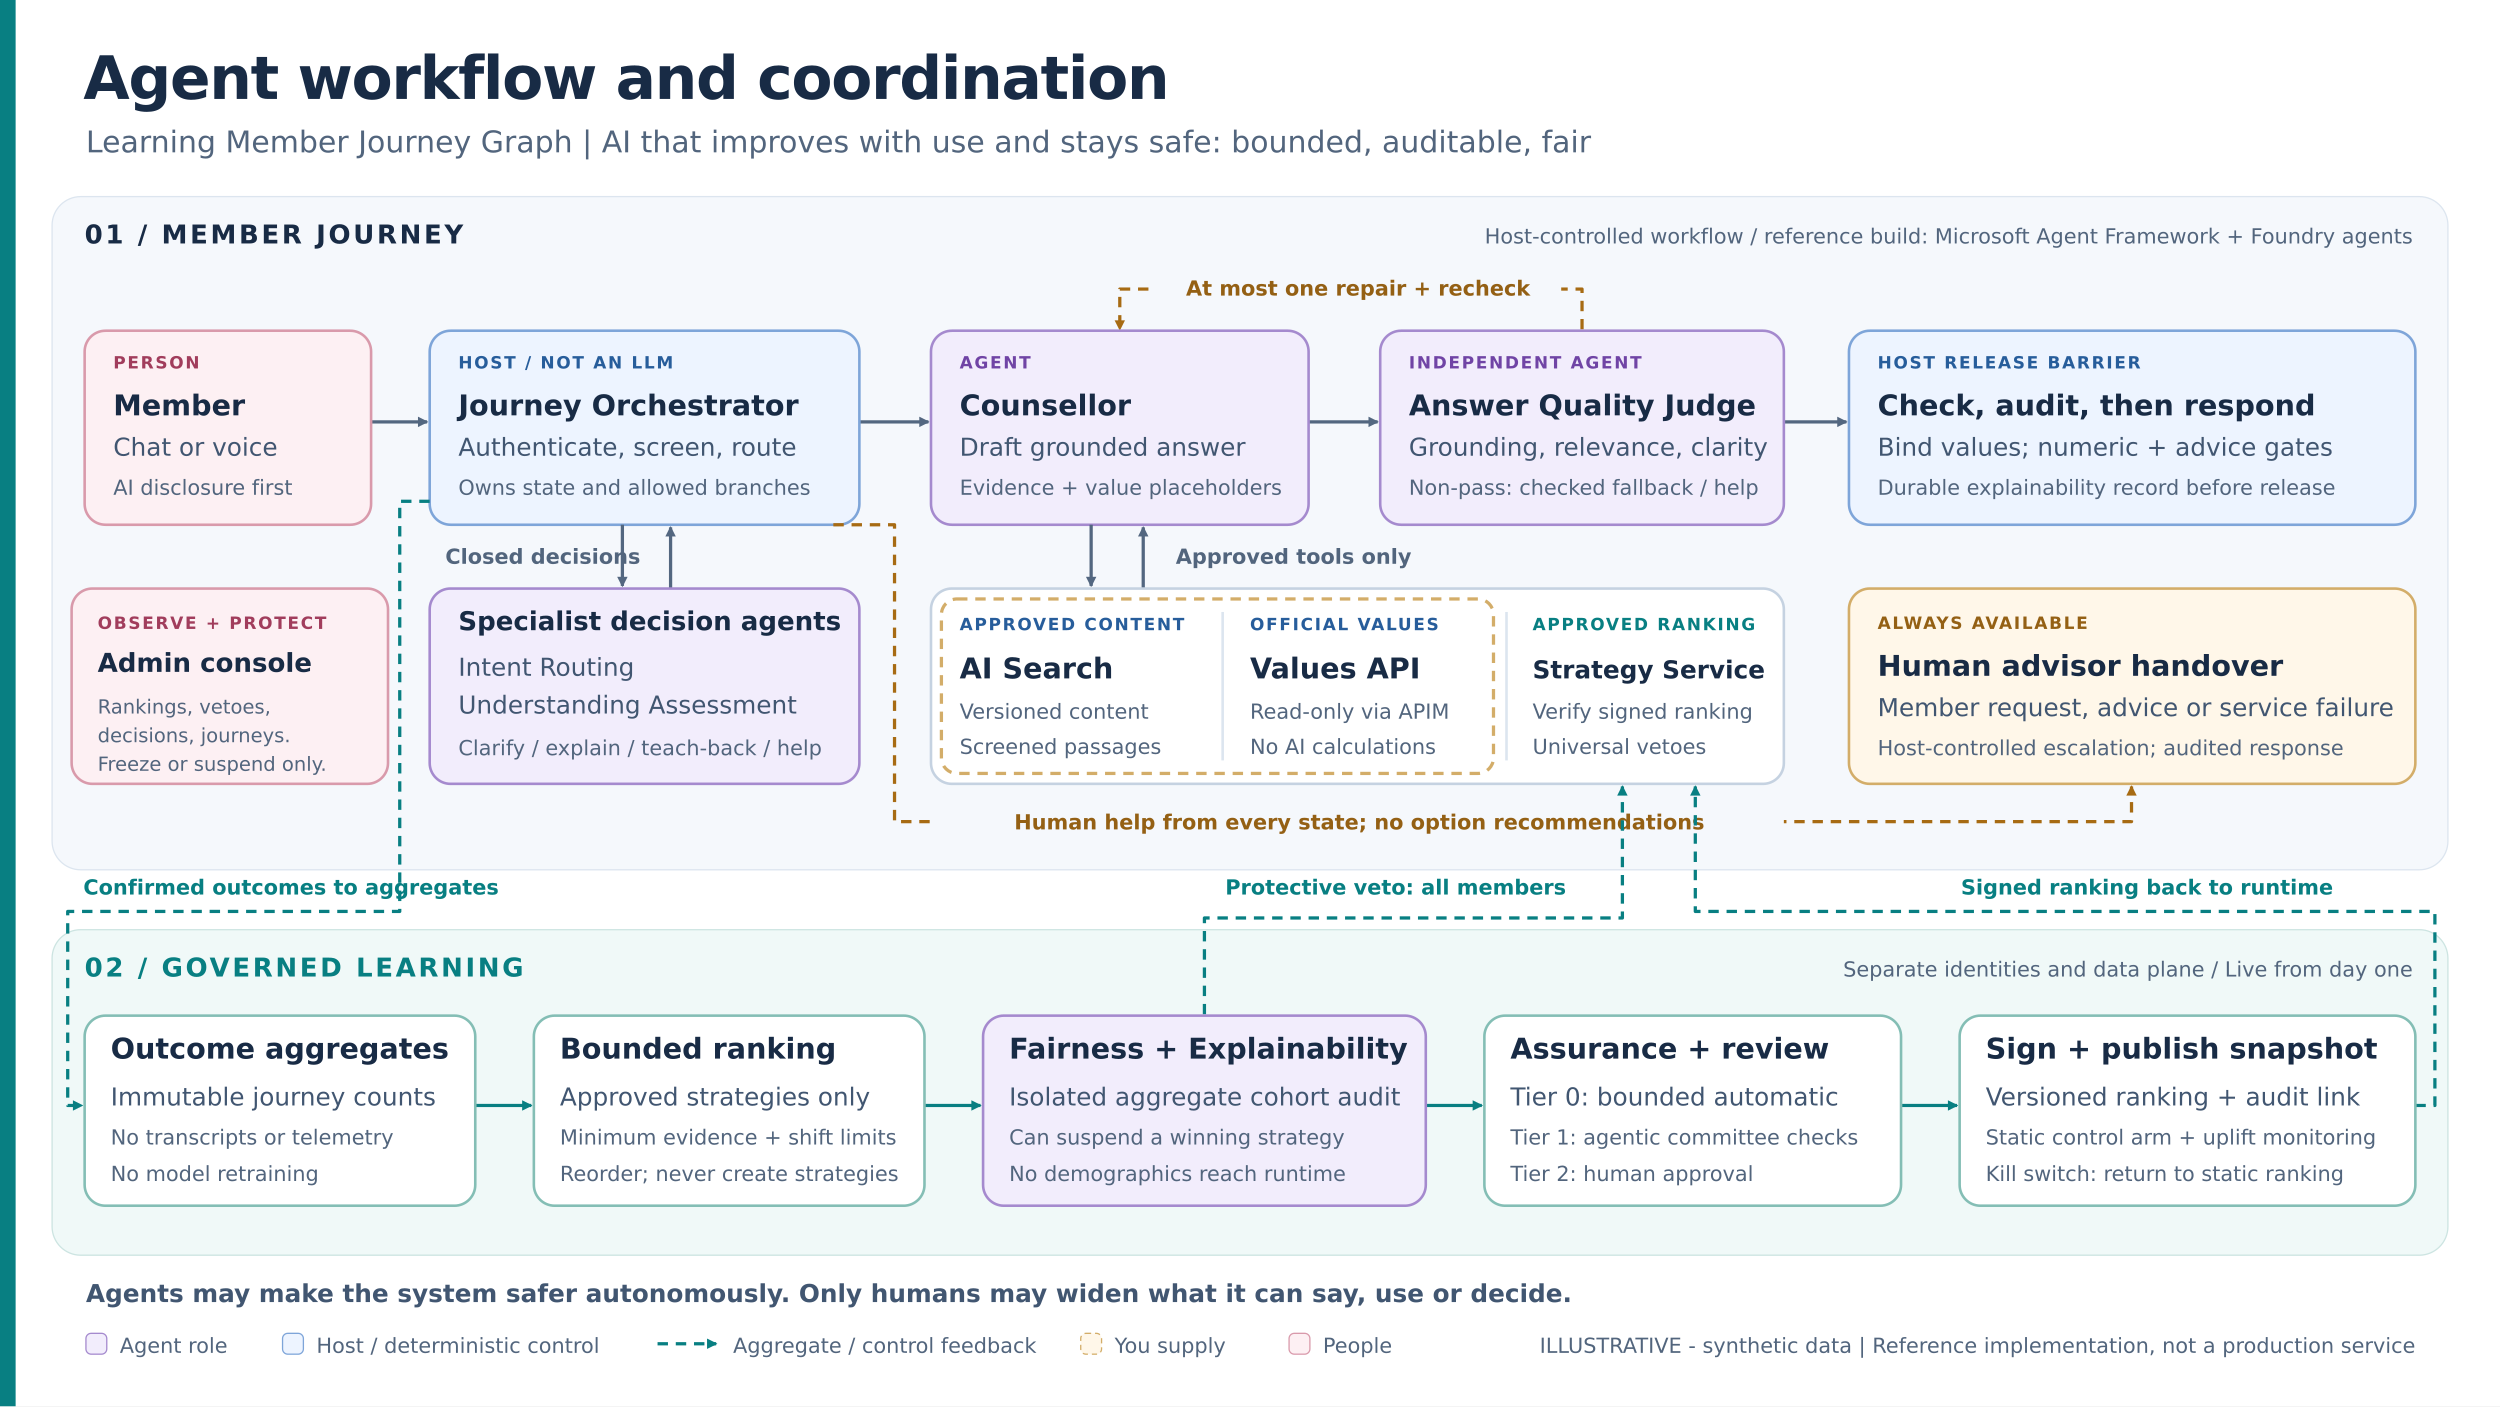
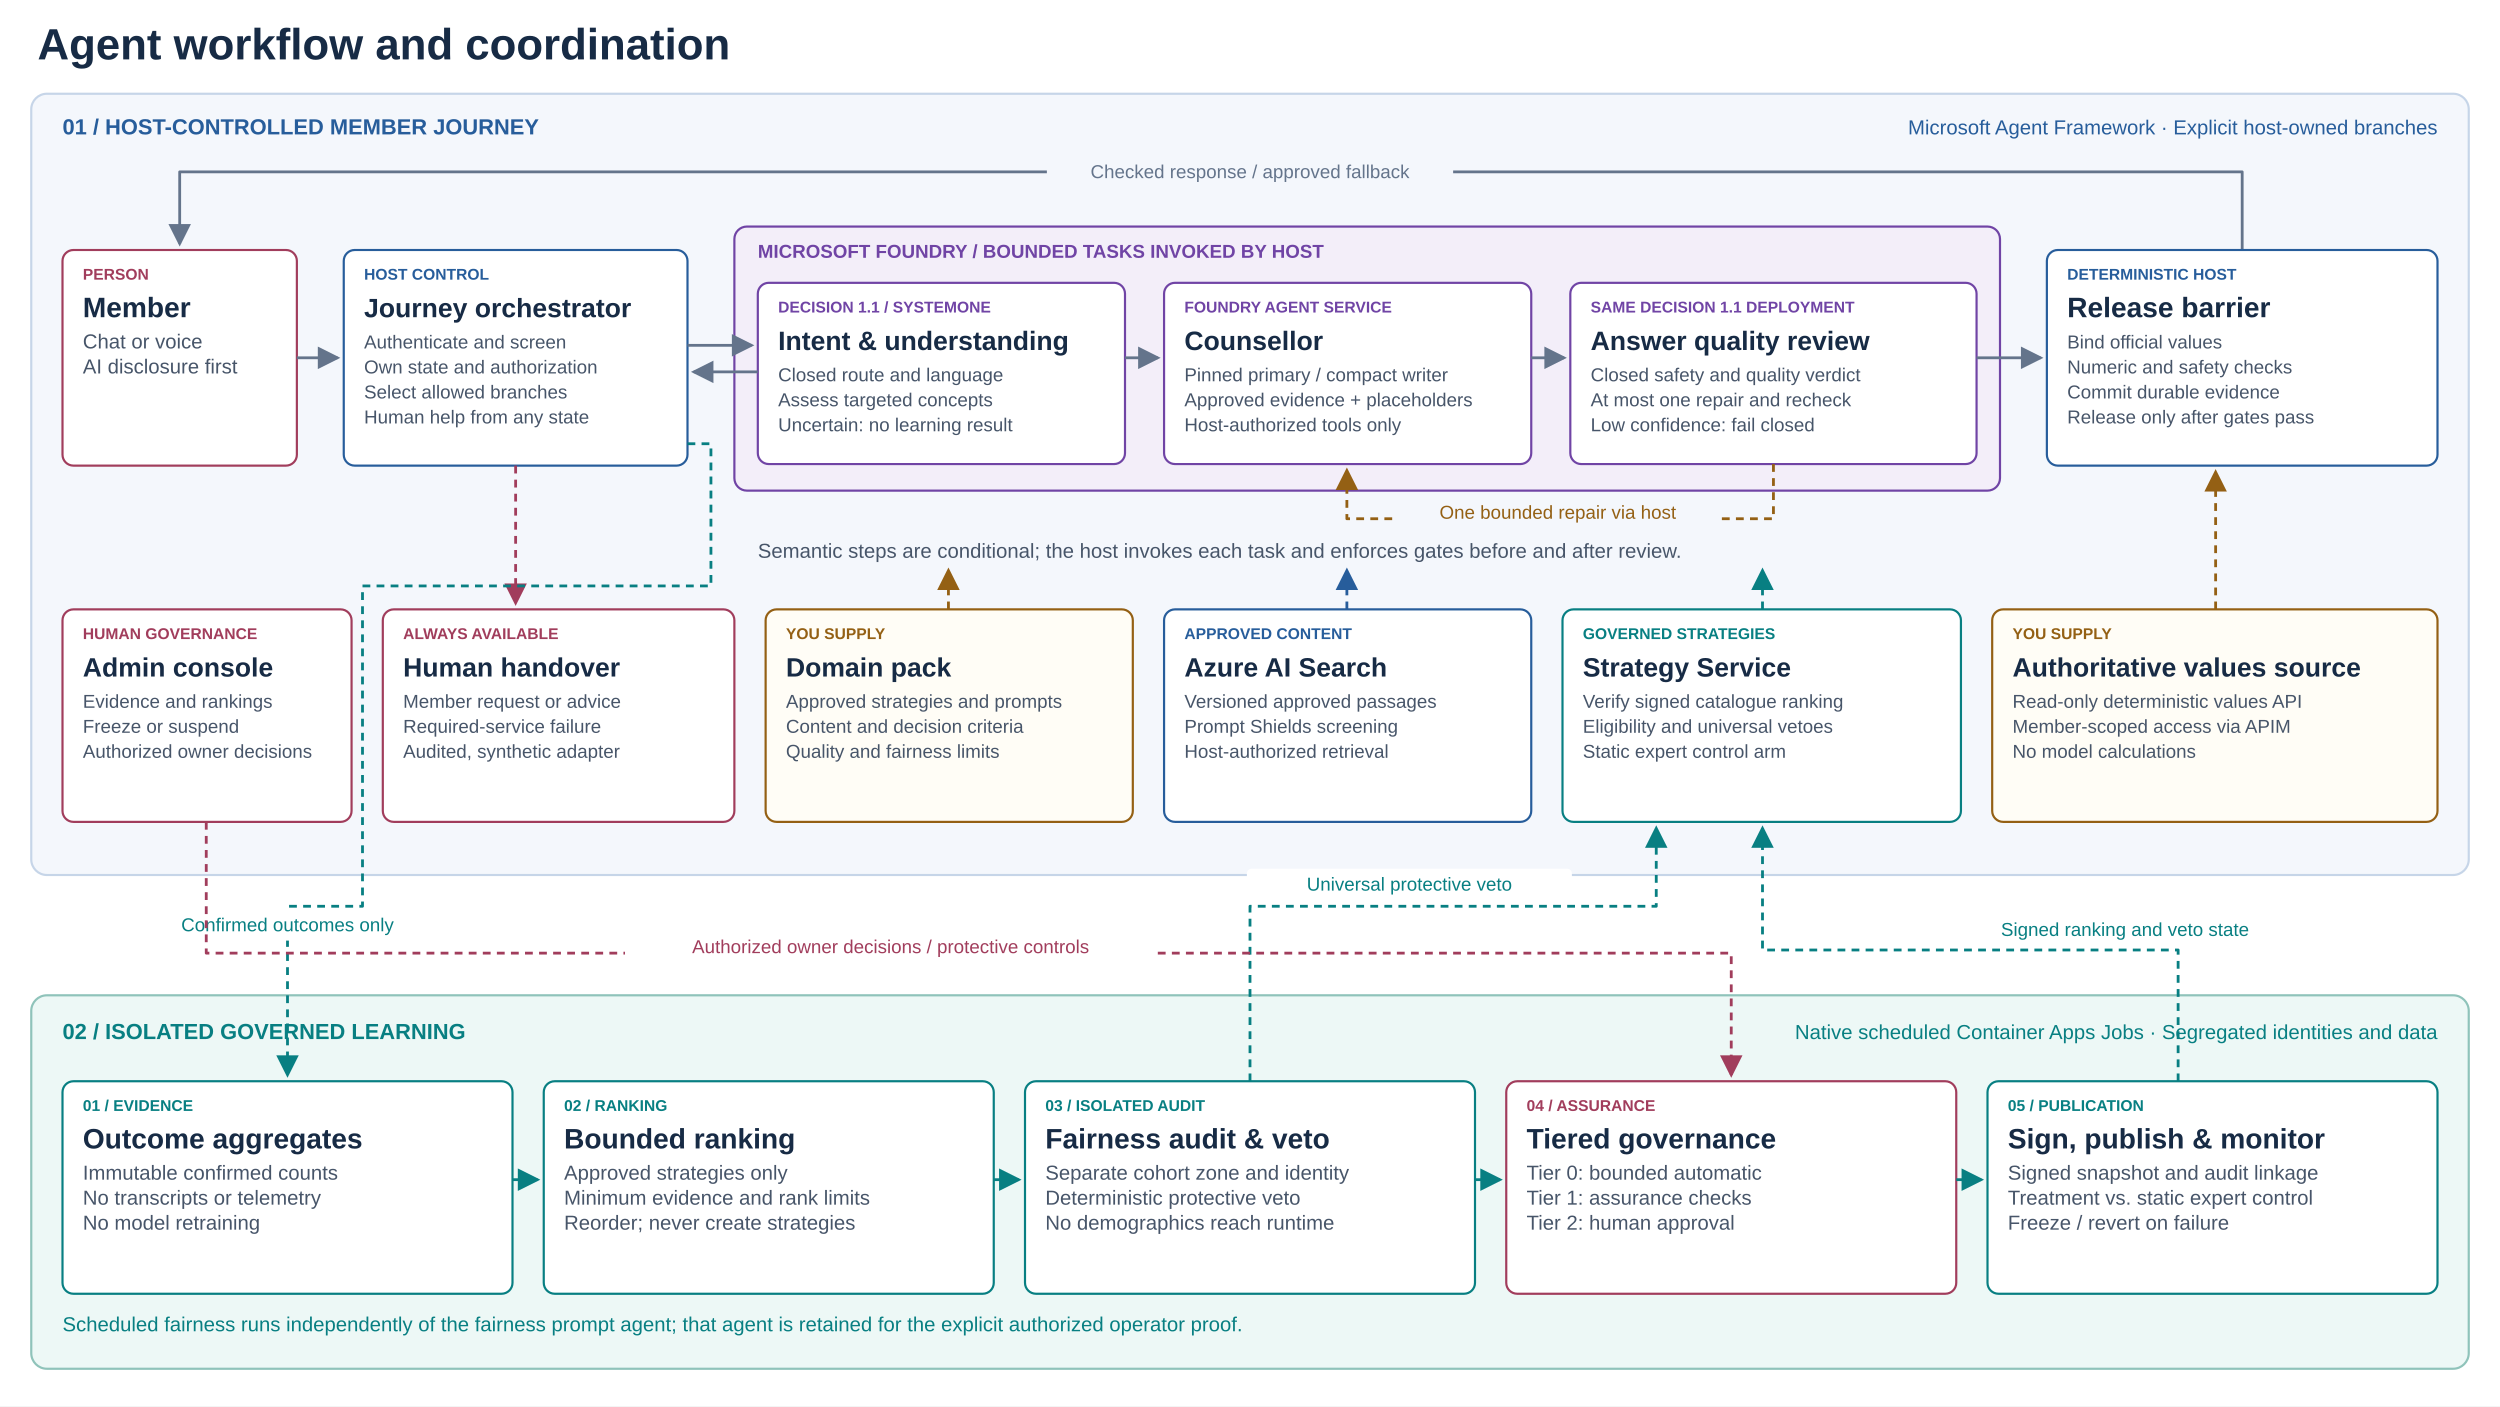
- <svg xmlns="http://www.w3.org/2000/svg" width="1920" height="1080" viewBox="0 0 1920 1080" role="img" aria-labelledby="title description">
+ <svg xmlns="http://www.w3.org/2000/svg" width="1600" height="900" viewBox="0 0 1600 900" role="img" aria-labelledby="title description" font-family="Arial, Helvetica, sans-serif">
  <defs>
-     <marker id="arrow" markerWidth="10" markerHeight="10" refX="8" refY="5" orient="auto" markerUnits="userSpaceOnUse">
-       <path d="M1 1 L9 5 L1 9 Z" fill="#536780" />
+     <marker id="m64748b" markerWidth="8" markerHeight="8" refX="7" refY="4" orient="auto">
+       <path d="M0 0 L8 4 L0 8Z" fill="#64748b" />
    </marker>
-     <marker id="teal-arrow" markerWidth="10" markerHeight="10" refX="8" refY="5" orient="auto" markerUnits="userSpaceOnUse">
-       <path d="M1 1 L9 5 L1 9 Z" fill="#087f82" />
+     <marker id="m087f82" markerWidth="8" markerHeight="8" refX="7" refY="4" orient="auto">
+       <path d="M0 0 L8 4 L0 8Z" fill="#087f82" />
    </marker>
-     <marker id="amber-arrow" markerWidth="10" markerHeight="10" refX="8" refY="5" orient="auto" markerUnits="userSpaceOnUse">
-       <path d="M1 1 L9 5 L1 9 Z" fill="#a76b13" />
+     <marker id="m946014" markerWidth="8" markerHeight="8" refX="7" refY="4" orient="auto">
+       <path d="M0 0 L8 4 L0 8Z" fill="#946014" />
    </marker>
-     <style>
-       text { font-family: "DejaVu Sans", Aptos, "Segoe UI", Arial, sans-serif; fill: #182b45; }
-       .title { font-size: 46px; font-weight: 700; letter-spacing: -1px; }
-       .subtitle { font-size: 23px; fill: #52657d; }
-       .lane { font-size: 20px; font-weight: 700; letter-spacing: 2px; }
-       .heading { font-size: 22px; font-weight: 700; }
-       .body { font-size: 19px; fill: #415671; }
-       .small { font-size: 16px; fill: #52657d; }
-       .label { font-size: 16px; font-weight: 600; fill: #52657d; }
-       .tag { font-size: 13px; font-weight: 700; letter-spacing: 1.3px; }
-       .flow { fill: none; stroke: #536780; stroke-width: 2.5; marker-end: url(#arrow); stroke-linejoin: round; }
-       .learning-flow { fill: none; stroke: #087f82; stroke-width: 2.5; marker-end: url(#teal-arrow); stroke-linejoin: round; }
-       .feedback { fill: none; stroke: #087f82; stroke-width: 2.5; stroke-dasharray: 8 6; marker-end: url(#teal-arrow); stroke-linejoin: round; }
-       .exception { fill: none; stroke: #a76b13; stroke-width: 2.5; stroke-dasharray: 8 6; marker-end: url(#amber-arrow); stroke-linejoin: round; }
-     </style>
+     <marker id="ma13d5c" markerWidth="8" markerHeight="8" refX="7" refY="4" orient="auto">
+       <path d="M0 0 L8 4 L0 8Z" fill="#a13d5c" />
+     </marker>
+     <marker id="m275d9b" markerWidth="8" markerHeight="8" refX="7" refY="4" orient="auto">
+       <path d="M0 0 L8 4 L0 8Z" fill="#275d9b" />
+     </marker>
+     <marker id="m7044a5" markerWidth="8" markerHeight="8" refX="7" refY="4" orient="auto">
+       <path d="M0 0 L8 4 L0 8Z" fill="#7044a5" />
+     </marker>
  </defs>
-   <rect width="1920" height="1080" fill="#ffffff" />
-   <rect x="0" y="0" width="12" height="1080" fill="#087f82" />
-   <text x="64" y="76" class="title">Agent workflow and coordination</text>
-   <text x="66" y="117" class="subtitle">Learning Member Journey Graph  |  AI that improves with use and stays safe: bounded, auditable, fair</text>
-   <rect x="40" y="151" width="1840" height="517" rx="22" fill="#f5f8fc" stroke="#dce5ef" />
-   <text x="65" y="187" class="lane">01 / MEMBER JOURNEY</text>
-   <text x="1853" y="187" text-anchor="end" class="small">Host-controlled workflow  /  reference build: Microsoft Agent Framework + Foundry agents</text>
-   <path d="M285 324 H328" class="flow" />
-   <path d="M660 324 H713" class="flow" />
-   <path d="M1005 324 H1058" class="flow" />
-   <path d="M1370 324 H1418" class="flow" />
-   <path d="M1215 253 V222 H860 V253" class="exception" />
-   <rect x="887" y="207" width="312" height="28" rx="8" fill="#f5f8fc" />
-   <text x="1043" y="227" text-anchor="middle" class="label" style="fill:#946014">At most one repair + recheck</text>
-   <rect x="65" y="254" width="220" height="149" rx="16" fill="#fdf0f3" stroke="#d99aab" stroke-width="2" />
-   <text x="87" y="283" class="tag" style="fill:#a13d5c">PERSON</text>
-   <text x="87" y="319" class="heading">Member</text>
-   <text x="87" y="350" class="body">Chat or voice</text>
-   <text x="87" y="380" class="small">AI disclosure first</text>
-   <rect x="330" y="254" width="330" height="149" rx="16" fill="#edf4ff" stroke="#7ea5d9" stroke-width="2" />
-   <text x="352" y="283" class="tag" style="fill:#275d9b">HOST / NOT AN LLM</text>
-   <text x="352" y="319" class="heading">Journey Orchestrator</text>
-   <text x="352" y="350" class="body">Authenticate, screen, route</text>
-   <text x="352" y="380" class="small">Owns state and allowed branches</text>
-   <rect x="715" y="254" width="290" height="149" rx="16" fill="#f2edfc" stroke="#a58ace" stroke-width="2" />
-   <text x="737" y="283" class="tag" style="fill:#7044a5">AGENT</text>
-   <text x="737" y="319" class="heading">Counsellor</text>
-   <text x="737" y="350" class="body">Draft grounded answer</text>
-   <text x="737" y="380" class="small">Evidence + value placeholders</text>
-   <rect x="1060" y="254" width="310" height="149" rx="16" fill="#f2edfc" stroke="#a58ace" stroke-width="2" />
-   <text x="1082" y="283" class="tag" style="fill:#7044a5">INDEPENDENT AGENT</text>
-   <text x="1082" y="319" class="heading">Answer Quality Judge</text>
-   <text x="1082" y="350" class="body">Grounding, relevance, clarity</text>
-   <text x="1082" y="380" class="small">Non-pass: checked fallback / help</text>
-   <rect x="1420" y="254" width="435" height="149" rx="16" fill="#edf4ff" stroke="#7ea5d9" stroke-width="2" />
-   <text x="1442" y="283" class="tag" style="fill:#275d9b">HOST RELEASE BARRIER</text>
-   <text x="1442" y="319" class="heading">Check, audit, then respond</text>
-   <text x="1442" y="350" class="body">Bind values; numeric + advice gates</text>
-   <text x="1442" y="380" class="small">Durable explainability record before release</text>
-   <path d="M478 403 V450" class="flow" />
-   <path d="M515 452 V405" class="flow" />
-   <text x="342" y="433" class="label">Closed decisions</text>
-   <path d="M838 403 V450" class="flow" />
-   <path d="M878 452 V405" class="flow" />
-   <text x="903" y="433" class="label">Approved tools only</text>
-   <rect x="330" y="452" width="330" height="150" rx="16" fill="#f2edfc" stroke="#a58ace" stroke-width="2" />
-   <text x="352" y="484" class="heading" style="font-size:20px">Specialist decision agents</text>
-   <text x="352" y="519" class="body">Intent Routing</text>
-   <text x="352" y="548" class="body">Understanding Assessment</text>
-   <text x="352" y="580" class="small">Clarify / explain / teach-back / help</text>
-   <rect x="715" y="452" width="655" height="150" rx="16" fill="#ffffff" stroke="#c5d2e1" stroke-width="2" />
-   <path d="M939 470 V584 M1157 470 V584" stroke="#dce5ef" stroke-width="2" />
-   <text x="737" y="484" class="tag" style="fill:#275d9b">APPROVED CONTENT</text>
-   <text x="737" y="521" class="heading">AI Search</text>
-   <text x="737" y="552" class="small">Versioned content</text>
-   <text x="737" y="579" class="small">Screened passages</text>
-   <text x="960" y="484" class="tag" style="fill:#275d9b">OFFICIAL VALUES</text>
-   <text x="960" y="521" class="heading">Values API</text>
-   <text x="960" y="552" class="small">Read-only via APIM</text>
-   <text x="960" y="579" class="small">No AI calculations</text>
-   <text x="1177" y="484" class="tag" style="fill:#087f82">APPROVED RANKING</text>
-   <text x="1177" y="521" class="heading" style="font-size:19px">Strategy Service</text>
-   <text x="1177" y="552" class="small">Verify signed ranking</text>
-   <text x="1177" y="579" class="small">Universal vetoes</text>
-   <rect x="1420" y="452" width="435" height="150" rx="16" fill="#fff7e9" stroke="#d3ad69" stroke-width="2" />
-   <text x="1442" y="483" class="tag" style="fill:#946014">ALWAYS AVAILABLE</text>
-   <text x="1442" y="519" class="heading">Human advisor handover</text>
-   <text x="1442" y="550" class="body">Member request, advice or service failure</text>
-   <text x="1442" y="580" class="small">Host-controlled escalation; audited response</text>
-   <rect x="723" y="460" width="424" height="134" rx="12" fill="none" stroke="#d3ad69" stroke-width="2.5" stroke-dasharray="8 6" />
-   <rect x="55" y="452" width="243" height="150" rx="16" fill="#fdf0f3" stroke="#d99aab" stroke-width="2" />
-   <text x="75" y="483" class="tag" style="fill:#a13d5c">OBSERVE + PROTECT</text>
-   <text x="75" y="516" class="heading" style="font-size:20px">Admin console</text>
-   <text x="75" y="548" class="small" style="font-size:15px">Rankings, vetoes,</text>
-   <text x="75" y="570" class="small" style="font-size:15px">decisions, journeys.</text>
-   <text x="75" y="592" class="small" style="font-size:15px">Freeze or suspend only.</text>
-   <path d="M640 403 H687 V631 H1637 V604" class="exception" />
-   <rect x="718" y="616" width="652" height="29" rx="8" fill="#f5f8fc" />
-   <text x="1044" y="637" text-anchor="middle" class="label" style="fill:#946014">Human help from every state; no option recommendations</text>
-   <rect x="40" y="714" width="1840" height="250" rx="22" fill="#f0f9f8" stroke="#cce4e1" />
-   <path d="M330 385 H307 V700 H52 V849 H63" class="feedback" />
-   <text x="64" y="687" class="label" style="fill:#087f82">Confirmed outcomes to aggregates</text>
-   <path d="M925 779 V705 H1246 V604" class="feedback" />
-   <text x="941" y="687" class="label" style="fill:#087f82">Protective veto: all members</text>
-   <path d="M1855 849 H1870 V700 H1302 V604" class="feedback" />
-   <text x="1506" y="687" class="label" style="fill:#087f82">Signed ranking back to runtime</text>
-   <text x="65" y="750" class="lane" style="fill:#087f82">02 / GOVERNED LEARNING</text>
-   <text x="1853" y="750" text-anchor="end" class="small">Separate identities and data plane  /  Live from day one</text>
-   <path d="M365 849 H408" class="learning-flow" />
-   <path d="M710 849 H753" class="learning-flow" />
-   <path d="M1095 849 H1138" class="learning-flow" />
-   <path d="M1460 849 H1503" class="learning-flow" />
-   <rect x="65" y="780" width="300" height="146" rx="16" fill="#ffffff" stroke="#84beb5" stroke-width="2" />
-   <text x="85" y="813" class="heading">Outcome aggregates</text>
-   <text x="85" y="849" class="body">Immutable journey counts</text>
-   <text x="85" y="879" class="small">No transcripts or telemetry</text>
-   <text x="85" y="907" class="small">No model retraining</text>
-   <rect x="410" y="780" width="300" height="146" rx="16" fill="#ffffff" stroke="#84beb5" stroke-width="2" />
-   <text x="430" y="813" class="heading">Bounded ranking</text>
-   <text x="430" y="849" class="body">Approved strategies only</text>
-   <text x="430" y="879" class="small">Minimum evidence + shift limits</text>
-   <text x="430" y="907" class="small">Reorder; never create strategies</text>
-   <rect x="755" y="780" width="340" height="146" rx="16" fill="#f2edfc" stroke="#a58ace" stroke-width="2" />
-   <text x="775" y="813" class="heading">Fairness + Explainability</text>
-   <text x="775" y="849" class="body">Isolated aggregate cohort audit</text>
-   <text x="775" y="879" class="small">Can suspend a winning strategy</text>
-   <text x="775" y="907" class="small">No demographics reach runtime</text>
-   <rect x="1140" y="780" width="320" height="146" rx="16" fill="#ffffff" stroke="#84beb5" stroke-width="2" />
-   <text x="1160" y="813" class="heading">Assurance + review</text>
-   <text x="1160" y="849" class="body">Tier 0: bounded automatic</text>
-   <text x="1160" y="879" class="small">Tier 1: agentic committee checks</text>
-   <text x="1160" y="907" class="small">Tier 2: human approval</text>
-   <rect x="1505" y="780" width="350" height="146" rx="16" fill="#ffffff" stroke="#84beb5" stroke-width="2" />
-   <text x="1525" y="813" class="heading">Sign + publish snapshot</text>
-   <text x="1525" y="849" class="body">Versioned ranking + audit link</text>
-   <text x="1525" y="879" class="small">Static control arm + uplift monitoring</text>
-   <text x="1525" y="907" class="small">Kill switch: return to static ranking</text>
-   <text x="66" y="1000" class="body" style="font-weight:600">Agents may make the system safer autonomously. Only humans may widen what it can say, use or decide.</text>
-   <rect x="66" y="1024" width="16" height="16" rx="4" fill="#f2edfc" stroke="#a58ace" />
-   <text x="92" y="1039" class="small">Agent role</text>
-   <rect x="217" y="1024" width="16" height="16" rx="4" fill="#edf4ff" stroke="#7ea5d9" />
-   <text x="243" y="1039" class="small">Host / deterministic control</text>
-   <path d="M505 1032 H550" class="feedback" />
-   <text x="563" y="1039" class="small">Aggregate / control feedback</text>
-   <rect x="830" y="1024" width="16" height="16" rx="4" fill="#fff7e9" stroke="#d3ad69" stroke-dasharray="4 3" />
-   <text x="856" y="1039" class="small">You supply</text>
-   <rect x="990" y="1024" width="16" height="16" rx="4" fill="#fdf0f3" stroke="#d99aab" />
-   <text x="1016" y="1039" class="small">People</text>
-   <text x="1855" y="1039" text-anchor="end" class="small">ILLUSTRATIVE - synthetic data  |  Reference implementation, not a production service</text>
+   <rect x="0" y="0" width="1600" height="900" rx="0" fill="#ffffff" stroke="none" stroke-width="1.4" />
+   <text x="24" y="38" font-size="28" fill="#172b45" font-weight="700" text-anchor="start">Agent workflow and coordination</text>
+   <rect x="20" y="60" width="1560" height="500" rx="10" fill="#f4f7fc" stroke="#c6d5e8" stroke-width="1.4" />
+   <text x="40" y="86" font-size="14" fill="#275d9b" font-weight="700" text-anchor="start">01 / HOST-CONTROLLED MEMBER JOURNEY</text>
+   <text x="1560" y="86" font-size="13" fill="#275d9b" font-weight="400" text-anchor="end">Microsoft Agent Framework · Explicit host-owned branches</text>
+   <path d="M1435 160 V110 H115 V156" fill="none" stroke="#64748b" stroke-width="1.8" stroke-linejoin="round" marker-end="url(#m64748b)" />
+   <rect x="670" y="100" width="260" height="20" rx="3" fill="#f4f7fc" stroke="none" stroke-width="1.4" />
+   <text x="800" y="114" font-size="12" fill="#64748b" font-weight="400" text-anchor="middle">Checked response / approved fallback</text>
+   <rect x="40" y="160" width="150" height="138" rx="7" fill="#ffffff" stroke="#a13d5c" stroke-width="1.4" />
+   <text x="53" y="179" font-size="10" fill="#a13d5c" font-weight="700" text-anchor="start">PERSON</text>
+   <text x="53" y="203" font-size="18" fill="#172b45" font-weight="700" text-anchor="start">Member</text>
+   <text x="53" y="223" font-size="13" fill="#475569" font-weight="400" text-anchor="start">Chat or voice</text>
+   <text x="53" y="239" font-size="13" fill="#475569" font-weight="400" text-anchor="start">AI disclosure first</text>
+   <rect x="220" y="160" width="220" height="138" rx="7" fill="#ffffff" stroke="#275d9b" stroke-width="1.4" />
+   <text x="233" y="179" font-size="10" fill="#275d9b" font-weight="700" text-anchor="start">HOST CONTROL</text>
+   <text x="233" y="203" font-size="17" fill="#172b45" font-weight="700" text-anchor="start">Journey orchestrator</text>
+   <text x="233" y="223" font-size="12" fill="#475569" font-weight="400" text-anchor="start">Authenticate and screen</text>
+   <text x="233" y="239" font-size="12" fill="#475569" font-weight="400" text-anchor="start">Own state and authorization</text>
+   <text x="233" y="255" font-size="12" fill="#475569" font-weight="400" text-anchor="start">Select allowed branches</text>
+   <text x="233" y="271" font-size="12" fill="#475569" font-weight="400" text-anchor="start">Human help from any state</text>
+   <rect x="470" y="145" width="810" height="169" rx="8" fill="#f3eef9" stroke="#7044a5" stroke-width="1.4" />
+   <text x="485" y="165" font-size="12" fill="#7044a5" font-weight="700" text-anchor="start">MICROSOFT FOUNDRY / BOUNDED TASKS INVOKED BY HOST</text>
+   <rect x="485" y="181" width="235" height="116" rx="7" fill="#ffffff" stroke="#7044a5" stroke-width="1.4" />
+   <text x="498" y="200" font-size="10" fill="#7044a5" font-weight="700" text-anchor="start">DECISION 1.1 / SYSTEMONE</text>
+   <text x="498" y="224" font-size="17" fill="#172b45" font-weight="700" text-anchor="start">Intent &amp; understanding</text>
+   <text x="498" y="244" font-size="12" fill="#475569" font-weight="400" text-anchor="start">Closed route and language</text>
+   <text x="498" y="260" font-size="12" fill="#475569" font-weight="400" text-anchor="start">Assess targeted concepts</text>
+   <text x="498" y="276" font-size="12" fill="#475569" font-weight="400" text-anchor="start">Uncertain: no learning result</text>
+   <rect x="745" y="181" width="235" height="116" rx="7" fill="#ffffff" stroke="#7044a5" stroke-width="1.4" />
+   <text x="758" y="200" font-size="10" fill="#7044a5" font-weight="700" text-anchor="start">FOUNDRY AGENT SERVICE</text>
+   <text x="758" y="224" font-size="17" fill="#172b45" font-weight="700" text-anchor="start">Counsellor</text>
+   <text x="758" y="244" font-size="12" fill="#475569" font-weight="400" text-anchor="start">Pinned primary / compact writer</text>
+   <text x="758" y="260" font-size="12" fill="#475569" font-weight="400" text-anchor="start">Approved evidence + placeholders</text>
+   <text x="758" y="276" font-size="12" fill="#475569" font-weight="400" text-anchor="start">Host-authorized tools only</text>
+   <rect x="1005" y="181" width="260" height="116" rx="7" fill="#ffffff" stroke="#7044a5" stroke-width="1.4" />
+   <text x="1018" y="200" font-size="10" fill="#7044a5" font-weight="700" text-anchor="start">SAME DECISION 1.1 DEPLOYMENT</text>
+   <text x="1018" y="224" font-size="17" fill="#172b45" font-weight="700" text-anchor="start">Answer quality review</text>
+   <text x="1018" y="244" font-size="12" fill="#475569" font-weight="400" text-anchor="start">Closed safety and quality verdict</text>
+   <text x="1018" y="260" font-size="12" fill="#475569" font-weight="400" text-anchor="start">At most one repair and recheck</text>
+   <text x="1018" y="276" font-size="12" fill="#475569" font-weight="400" text-anchor="start">Low confidence: fail closed</text>
+   <path d="M190 229 H216" fill="none" stroke="#64748b" stroke-width="1.8" stroke-linejoin="round" marker-end="url(#m64748b)" />
+   <path d="M440 221 H481" fill="none" stroke="#64748b" stroke-width="1.8" stroke-linejoin="round" marker-end="url(#m64748b)" />
+   <path d="M485 238 H444" fill="none" stroke="#64748b" stroke-width="1.8" stroke-linejoin="round" marker-end="url(#m64748b)" />
+   <path d="M720 229 H741" fill="none" stroke="#64748b" stroke-width="1.8" stroke-linejoin="round" marker-end="url(#m64748b)" />
+   <path d="M980 229 H1001" fill="none" stroke="#64748b" stroke-width="1.8" stroke-linejoin="round" marker-end="url(#m64748b)" />
+   <rect x="1310" y="160" width="250" height="138" rx="7" fill="#ffffff" stroke="#275d9b" stroke-width="1.4" />
+   <text x="1323" y="179" font-size="10" fill="#275d9b" font-weight="700" text-anchor="start">DETERMINISTIC HOST</text>
+   <text x="1323" y="203" font-size="18" fill="#172b45" font-weight="700" text-anchor="start">Release barrier</text>
+   <text x="1323" y="223" font-size="12" fill="#475569" font-weight="400" text-anchor="start">Bind official values</text>
+   <text x="1323" y="239" font-size="12" fill="#475569" font-weight="400" text-anchor="start">Numeric and safety checks</text>
+   <text x="1323" y="255" font-size="12" fill="#475569" font-weight="400" text-anchor="start">Commit durable evidence</text>
+   <text x="1323" y="271" font-size="12" fill="#475569" font-weight="400" text-anchor="start">Release only after gates pass</text>
+   <path d="M1265 229 H1306" fill="none" stroke="#64748b" stroke-width="1.8" stroke-linejoin="round" marker-end="url(#m64748b)" />
+   <path d="M1135 297 V332 H862 V301" fill="none" stroke="#946014" stroke-width="1.8" stroke-linejoin="round" stroke-dasharray="5 4" marker-end="url(#m946014)" />
+   <rect x="894.5" y="318" width="205" height="20" rx="3" fill="#f4f7fc" stroke="none" stroke-width="1.4" />
+   <text x="997" y="332" font-size="12" fill="#946014" font-weight="400" text-anchor="middle">One bounded repair via host</text>
+   <text x="485" y="357" font-size="13" fill="#475569" font-weight="400" text-anchor="start">Semantic steps are conditional; the host invokes each task and enforces gates before and after review.</text>
+   <rect x="40" y="390" width="185" height="136" rx="7" fill="#ffffff" stroke="#a13d5c" stroke-width="1.4" />
+   <text x="53" y="409" font-size="10" fill="#a13d5c" font-weight="700" text-anchor="start">HUMAN GOVERNANCE</text>
+   <text x="53" y="433" font-size="17" fill="#172b45" font-weight="700" text-anchor="start">Admin console</text>
+   <text x="53" y="453" font-size="12" fill="#475569" font-weight="400" text-anchor="start">Evidence and rankings</text>
+   <text x="53" y="469" font-size="12" fill="#475569" font-weight="400" text-anchor="start">Freeze or suspend</text>
+   <text x="53" y="485" font-size="12" fill="#475569" font-weight="400" text-anchor="start">Authorized owner decisions</text>
+   <rect x="245" y="390" width="225" height="136" rx="7" fill="#ffffff" stroke="#a13d5c" stroke-width="1.4" />
+   <text x="258" y="409" font-size="10" fill="#a13d5c" font-weight="700" text-anchor="start">ALWAYS AVAILABLE</text>
+   <text x="258" y="433" font-size="17" fill="#172b45" font-weight="700" text-anchor="start">Human handover</text>
+   <text x="258" y="453" font-size="12" fill="#475569" font-weight="400" text-anchor="start">Member request or advice</text>
+   <text x="258" y="469" font-size="12" fill="#475569" font-weight="400" text-anchor="start">Required-service failure</text>
+   <text x="258" y="485" font-size="12" fill="#475569" font-weight="400" text-anchor="start">Audited, synthetic adapter</text>
+   <rect x="490" y="390" width="235" height="136" rx="7" fill="#fffdf6" stroke="#946014" stroke-width="1.4" />
+   <text x="503" y="409" font-size="10" fill="#946014" font-weight="700" text-anchor="start">YOU SUPPLY</text>
+   <text x="503" y="433" font-size="17" fill="#172b45" font-weight="700" text-anchor="start">Domain pack</text>
+   <text x="503" y="453" font-size="12" fill="#475569" font-weight="400" text-anchor="start">Approved strategies and prompts</text>
+   <text x="503" y="469" font-size="12" fill="#475569" font-weight="400" text-anchor="start">Content and decision criteria</text>
+   <text x="503" y="485" font-size="12" fill="#475569" font-weight="400" text-anchor="start">Quality and fairness limits</text>
+   <rect x="745" y="390" width="235" height="136" rx="7" fill="#ffffff" stroke="#275d9b" stroke-width="1.4" />
+   <text x="758" y="409" font-size="10" fill="#275d9b" font-weight="700" text-anchor="start">APPROVED CONTENT</text>
+   <text x="758" y="433" font-size="17" fill="#172b45" font-weight="700" text-anchor="start">Azure AI Search</text>
+   <text x="758" y="453" font-size="12" fill="#475569" font-weight="400" text-anchor="start">Versioned approved passages</text>
+   <text x="758" y="469" font-size="12" fill="#475569" font-weight="400" text-anchor="start">Prompt Shields screening</text>
+   <text x="758" y="485" font-size="12" fill="#475569" font-weight="400" text-anchor="start">Host-authorized retrieval</text>
+   <rect x="1000" y="390" width="255" height="136" rx="7" fill="#ffffff" stroke="#087f82" stroke-width="1.4" />
+   <text x="1013" y="409" font-size="10" fill="#087f82" font-weight="700" text-anchor="start">GOVERNED STRATEGIES</text>
+   <text x="1013" y="433" font-size="17" fill="#172b45" font-weight="700" text-anchor="start">Strategy Service</text>
+   <text x="1013" y="453" font-size="12" fill="#475569" font-weight="400" text-anchor="start">Verify signed catalogue ranking</text>
+   <text x="1013" y="469" font-size="12" fill="#475569" font-weight="400" text-anchor="start">Eligibility and universal vetoes</text>
+   <text x="1013" y="485" font-size="12" fill="#475569" font-weight="400" text-anchor="start">Static expert control arm</text>
+   <rect x="1275" y="390" width="285" height="136" rx="7" fill="#fffdf6" stroke="#946014" stroke-width="1.4" />
+   <text x="1288" y="409" font-size="10" fill="#946014" font-weight="700" text-anchor="start">YOU SUPPLY</text>
+   <text x="1288" y="433" font-size="17" fill="#172b45" font-weight="700" text-anchor="start">Authoritative values source</text>
+   <text x="1288" y="453" font-size="12" fill="#475569" font-weight="400" text-anchor="start">Read-only deterministic values API</text>
+   <text x="1288" y="469" font-size="12" fill="#475569" font-weight="400" text-anchor="start">Member-scoped access via APIM</text>
+   <text x="1288" y="485" font-size="12" fill="#475569" font-weight="400" text-anchor="start">No model calculations</text>
+   <path d="M330 298 V386" fill="none" stroke="#a13d5c" stroke-width="1.8" stroke-linejoin="round" stroke-dasharray="5 4" marker-end="url(#ma13d5c)" />
+   <path d="M607 390 V365" fill="none" stroke="#946014" stroke-width="1.8" stroke-linejoin="round" stroke-dasharray="5 4" marker-end="url(#m946014)" />
+   <path d="M862 390 V365" fill="none" stroke="#275d9b" stroke-width="1.8" stroke-linejoin="round" stroke-dasharray="5 4" marker-end="url(#m275d9b)" />
+   <path d="M1128 390 V365" fill="none" stroke="#087f82" stroke-width="1.8" stroke-linejoin="round" stroke-dasharray="5 4" marker-end="url(#m087f82)" />
+   <path d="M1418 390 V302" fill="none" stroke="#946014" stroke-width="1.8" stroke-linejoin="round" stroke-dasharray="5 4" marker-end="url(#m946014)" />
+   <rect x="20" y="637" width="1560" height="239" rx="10" fill="#edf8f6" stroke="#8fc3ba" stroke-width="1.4" />
+   <text x="40" y="665" font-size="14" fill="#087f82" font-weight="700" text-anchor="start">02 / ISOLATED GOVERNED LEARNING</text>
+   <text x="1560" y="665" font-size="13" fill="#087f82" font-weight="400" text-anchor="end">Native scheduled Container Apps Jobs · Segregated identities and data</text>
+   <rect x="40" y="692" width="288" height="136" rx="7" fill="#ffffff" stroke="#087f82" stroke-width="1.4" />
+   <text x="53" y="711" font-size="10" fill="#087f82" font-weight="700" text-anchor="start">01 / EVIDENCE</text>
+   <text x="53" y="735" font-size="18" fill="#172b45" font-weight="700" text-anchor="start">Outcome aggregates</text>
+   <text x="53" y="755" font-size="13" fill="#475569" font-weight="400" text-anchor="start">Immutable confirmed counts</text>
+   <text x="53" y="771" font-size="13" fill="#475569" font-weight="400" text-anchor="start">No transcripts or telemetry</text>
+   <text x="53" y="787" font-size="13" fill="#475569" font-weight="400" text-anchor="start">No model retraining</text>
+   <path d="M328 755 H344" fill="none" stroke="#087f82" stroke-width="1.8" stroke-linejoin="round" marker-end="url(#m087f82)" />
+   <rect x="348" y="692" width="288" height="136" rx="7" fill="#ffffff" stroke="#087f82" stroke-width="1.4" />
+   <text x="361" y="711" font-size="10" fill="#087f82" font-weight="700" text-anchor="start">02 / RANKING</text>
+   <text x="361" y="735" font-size="18" fill="#172b45" font-weight="700" text-anchor="start">Bounded ranking</text>
+   <text x="361" y="755" font-size="13" fill="#475569" font-weight="400" text-anchor="start">Approved strategies only</text>
+   <text x="361" y="771" font-size="13" fill="#475569" font-weight="400" text-anchor="start">Minimum evidence and rank limits</text>
+   <text x="361" y="787" font-size="13" fill="#475569" font-weight="400" text-anchor="start">Reorder; never create strategies</text>
+   <path d="M636 755 H652" fill="none" stroke="#087f82" stroke-width="1.8" stroke-linejoin="round" marker-end="url(#m087f82)" />
+   <rect x="656" y="692" width="288" height="136" rx="7" fill="#ffffff" stroke="#087f82" stroke-width="1.4" />
+   <text x="669" y="711" font-size="10" fill="#087f82" font-weight="700" text-anchor="start">03 / ISOLATED AUDIT</text>
+   <text x="669" y="735" font-size="18" fill="#172b45" font-weight="700" text-anchor="start">Fairness audit &amp; veto</text>
+   <text x="669" y="755" font-size="13" fill="#475569" font-weight="400" text-anchor="start">Separate cohort zone and identity</text>
+   <text x="669" y="771" font-size="13" fill="#475569" font-weight="400" text-anchor="start">Deterministic protective veto</text>
+   <text x="669" y="787" font-size="13" fill="#475569" font-weight="400" text-anchor="start">No demographics reach runtime</text>
+   <path d="M944 755 H960" fill="none" stroke="#087f82" stroke-width="1.8" stroke-linejoin="round" marker-end="url(#m087f82)" />
+   <rect x="964" y="692" width="288" height="136" rx="7" fill="#ffffff" stroke="#a13d5c" stroke-width="1.4" />
+   <text x="977" y="711" font-size="10" fill="#a13d5c" font-weight="700" text-anchor="start">04 / ASSURANCE</text>
+   <text x="977" y="735" font-size="18" fill="#172b45" font-weight="700" text-anchor="start">Tiered governance</text>
+   <text x="977" y="755" font-size="13" fill="#475569" font-weight="400" text-anchor="start">Tier 0: bounded automatic</text>
+   <text x="977" y="771" font-size="13" fill="#475569" font-weight="400" text-anchor="start">Tier 1: assurance checks</text>
+   <text x="977" y="787" font-size="13" fill="#475569" font-weight="400" text-anchor="start">Tier 2: human approval</text>
+   <path d="M1252 755 H1268" fill="none" stroke="#087f82" stroke-width="1.8" stroke-linejoin="round" marker-end="url(#m087f82)" />
+   <rect x="1272" y="692" width="288" height="136" rx="7" fill="#ffffff" stroke="#087f82" stroke-width="1.4" />
+   <text x="1285" y="711" font-size="10" fill="#087f82" font-weight="700" text-anchor="start">05 / PUBLICATION</text>
+   <text x="1285" y="735" font-size="18" fill="#172b45" font-weight="700" text-anchor="start">Sign, publish &amp; monitor</text>
+   <text x="1285" y="755" font-size="13" fill="#475569" font-weight="400" text-anchor="start">Signed snapshot and audit linkage</text>
+   <text x="1285" y="771" font-size="13" fill="#475569" font-weight="400" text-anchor="start">Treatment vs. static expert control</text>
+   <text x="1285" y="787" font-size="13" fill="#475569" font-weight="400" text-anchor="start">Freeze / revert on failure</text>
+   <path d="M440 284 H455 V375 H232 V580 H184 V688" fill="none" stroke="#087f82" stroke-width="1.8" stroke-linejoin="round" stroke-dasharray="5 4" marker-end="url(#m087f82)" />
+   <rect x="79" y="582" width="210" height="20" rx="3" fill="#ffffff" stroke="none" stroke-width="1.4" />
+   <text x="184" y="596" font-size="12" fill="#087f82" font-weight="400" text-anchor="middle">Confirmed outcomes only</text>
+   <path d="M1394 692 V608 H1128 V530" fill="none" stroke="#087f82" stroke-width="1.8" stroke-linejoin="round" stroke-dasharray="5 4" marker-end="url(#m087f82)" />
+   <rect x="1236" y="585" width="248" height="20" rx="3" fill="#ffffff" stroke="none" stroke-width="1.4" />
+   <text x="1360" y="599" font-size="12" fill="#087f82" font-weight="400" text-anchor="middle">Signed ranking and veto state</text>
+   <path d="M800 692 V580 H1060 V530" fill="none" stroke="#087f82" stroke-width="1.8" stroke-linejoin="round" stroke-dasharray="5 4" marker-end="url(#m087f82)" />
+   <rect x="798" y="556" width="208" height="20" rx="3" fill="#ffffff" stroke="none" stroke-width="1.4" />
+   <text x="902" y="570" font-size="12" fill="#087f82" font-weight="400" text-anchor="middle">Universal protective veto</text>
+   <path d="M132 526 V610 H1108 V688" fill="none" stroke="#a13d5c" stroke-width="1.8" stroke-linejoin="round" stroke-dasharray="5 4" marker-end="url(#ma13d5c)" />
+   <rect x="400" y="596" width="340" height="20" rx="3" fill="#ffffff" stroke="none" stroke-width="1.4" />
+   <text x="570" y="610" font-size="12" fill="#a13d5c" font-weight="400" text-anchor="middle">Authorized owner decisions / protective controls</text>
+   <text x="40" y="852" font-size="13" fill="#087f82" font-weight="400" text-anchor="start">Scheduled fairness runs independently of the fairness prompt agent; that agent is retained for the explicit authorized operator proof.</text>
</svg>
